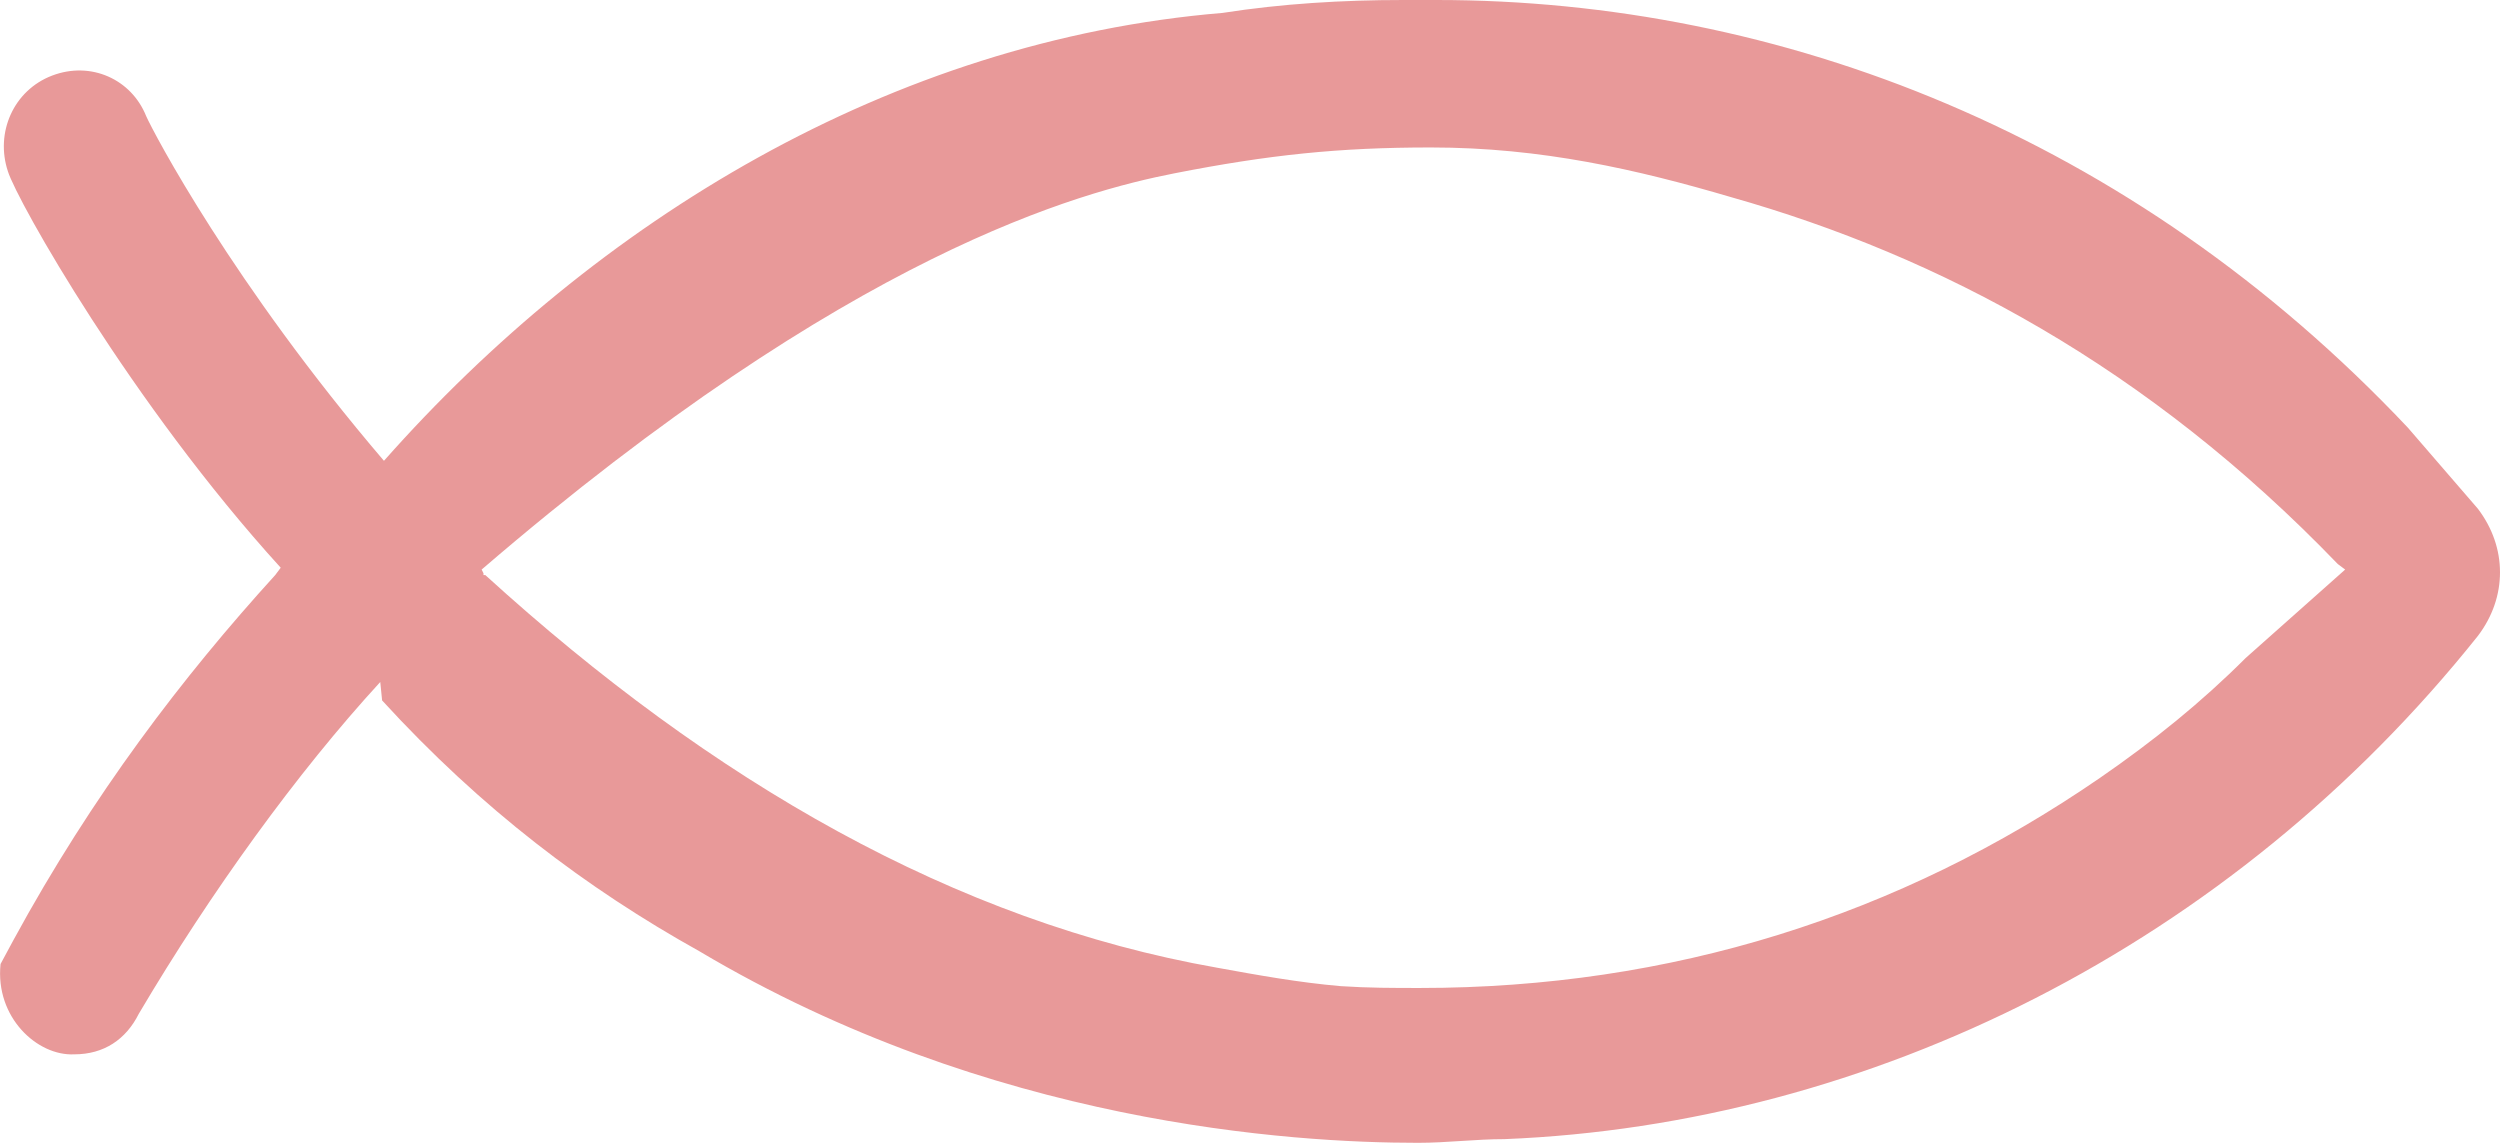
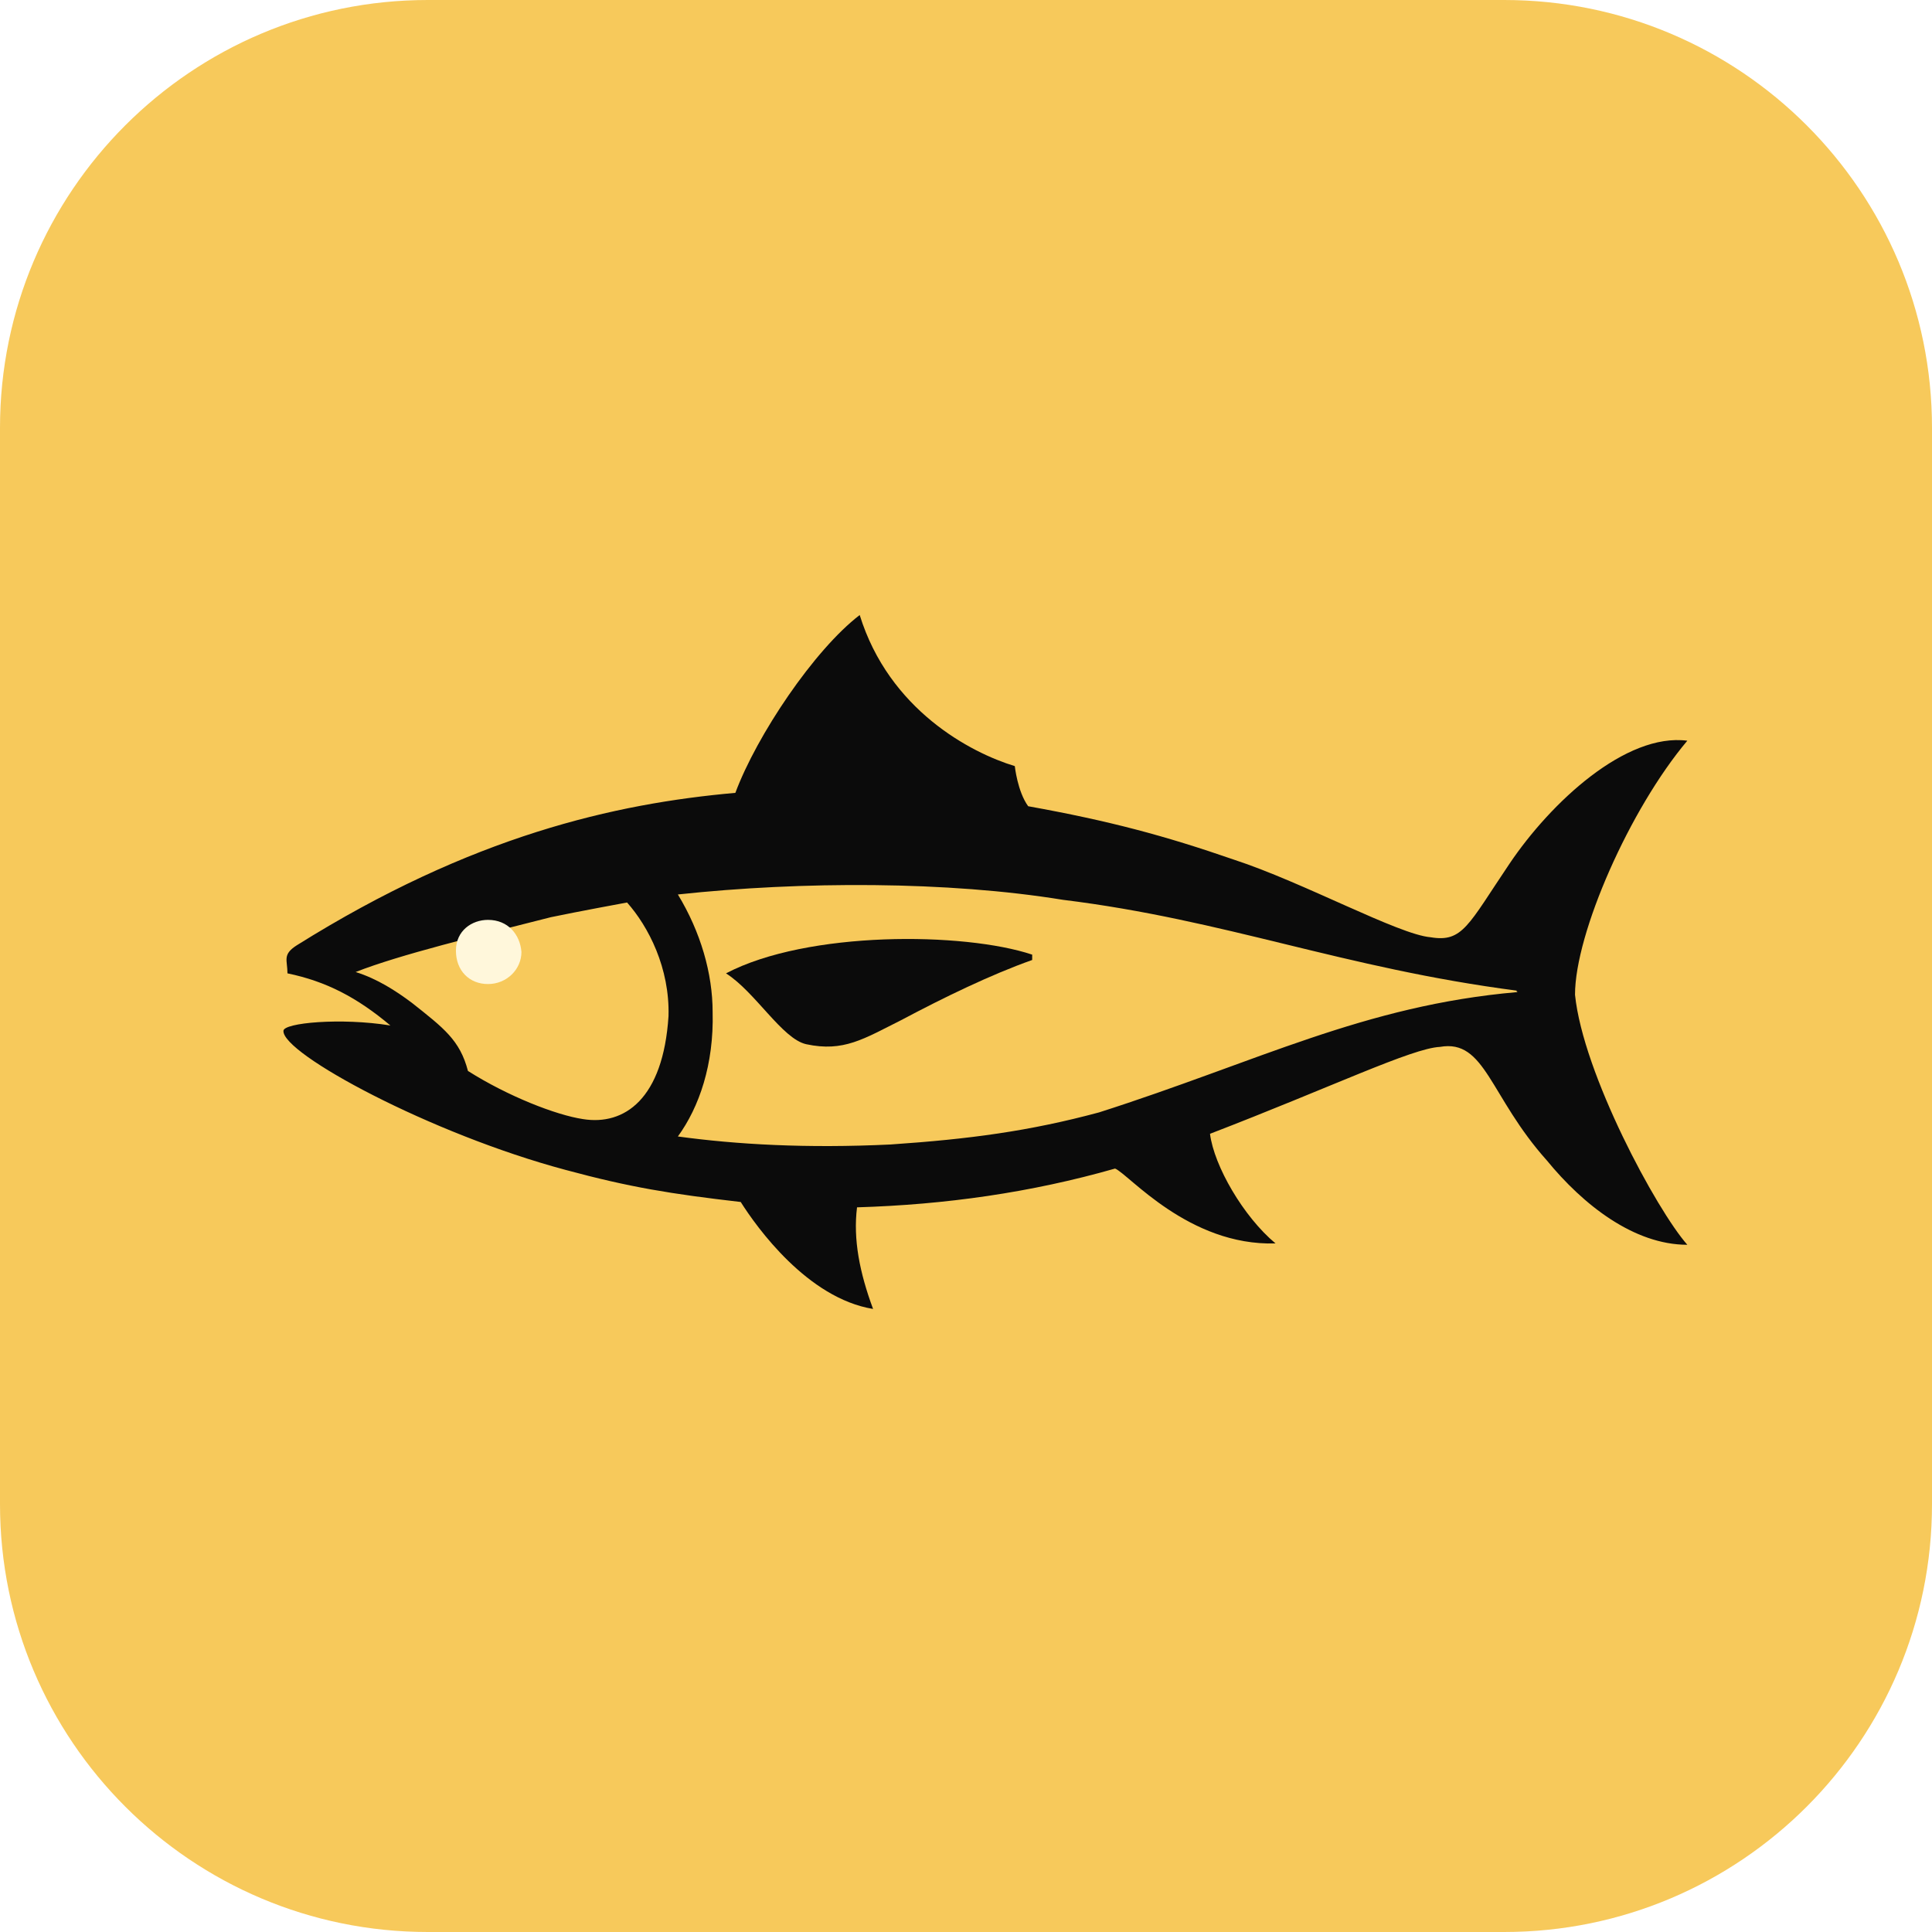
- <svg xmlns="http://www.w3.org/2000/svg" viewBox="0 0 135.63 62" fill="none">
-   <path fill="#e89999" d="M.73,51c4.3-7.9,9.2-14.3,14.2-19.8l.3-.4C7.13,21.9.93,10.9.43,9.3c-.7-2.1.3-4.4,2.4-5.2s4.3.2,5.1,2.2c.4.9,4.7,9.1,12.9,18.7C32.33,12,48.33,2.2,66.33.7c3.2-.5,6.5-.7,9.8-.7h1.8c18.6,0,37.7,7.3,52.7,23.2l3.8,4.4c1.6,2.1,1.6,4.8,0,6.9-13.4,16.8-33,26.5-52.8,27.3-1.6,0-3.1.2-4.7.2-6.8,0-23.2-1-39-10.4-6.1-3.4-11.8-7.7-17.2-13.6l-.1-1c-4.5,4.9-9.2,11.4-13.1,18-.7,1.4-1.9,2.2-3.5,2.2-2,.1-4.3-2-4-4.9l.7-1.3ZM72.73,53.5c1.5.1,2.9.1,4.3.1,13.6,0,26-3.9,36.9-11.4,2.9-2,5.5-4.1,7.9-6.5l5.4-4.8-.4-.3c-10.3-10.7-21.6-16.7-32.9-19.9-5.1-1.5-10.3-2.7-16.3-2.7-5,0-8.8.4-13.9,1.4s-17.6,4.3-37.6,21.5l.1.2v.1h.1c12.3,11.2,25.5,18.8,39.7,21.3,2.2.4,4.4.8,6.7,1Z" />
+ <svg xmlns="http://www.w3.org/2000/svg" viewBox="0 0 144.5 144.5">
+   <rect width="144.5" height="144.5" rx="32" fill="#f7c95b" />
+   <path fill="#0b0b0b" d="M117.8 74.4c0-4.6 4.1-13.9 8.4-19-4.6-.6-10.2 4.6-13.3 9.2s-3.5 5.9-5.9 5.5c-2.4-.2-9.5-4.1-14.7-5.8-5.2-1.8-9.3-2.9-15.4-4-.8-1.1-1-3-1-3-3.3-1-9.4-4.2-11.6-11.3-3.4 2.6-7.7 9-9.3 13.3-9 .8-19.7 3.2-32.8 11.4-1.1.7-.7 1.1-.7 2.1 2.9.6 5.2 1.8 7.7 3.9-3.7-.6-8-.2-8 .4-.1 1.7 11 7.7 21.1 10.4 4.8 1.3 7.9 1.8 13.1 2.4 1.2 1.9 5 7.2 9.9 8-1-2.7-1.5-5.2-1.2-7.6 6.6-.2 13-1.1 19.3-2.9 1 .4 5.5 5.8 12 5.6-2.4-2-4.6-5.8-4.9-8.2 9.1-3.5 15.1-6.4 17.2-6.5 3.4-.6 3.7 3.7 8 8.5 2.7 3.3 6.5 6.3 10.5 6.3-2.3-2.6-7.8-12.8-8.4-18.7ZM43.6 83.7c-2-.3-5.6-1.7-8.6-3.6-.6-2.3-1.8-3.2-4.2-5.1-1.2-.9-2.6-1.8-4.2-2.3 3.3-1.3 9.1-2.7 14.6-4.1 1.9-.4 5.7-1.1 5.7-1.1 1.6 1.8 3.2 4.9 3.1 8.5-.4 6.2-3.3 8.2-6.4 7.7Zm38.6-.5c-5.2 1.4-9.7 2-15.6 2.4-6.3.3-11.5 0-15.9-.6 1.6-2.2 2.7-5.4 2.6-9.3 0-2.9-.9-6-2.6-8.8 9.3-1 20.2-1 28.8.4 12.2 1.5 20.9 5.1 34 6.8h-.1l.1.1c-11.5 1-19.4 5.2-31.3 9Z" />
+   <path fill="#0b0b0b" d="M54.3 72.8c2.2 1.4 4.2 4.9 6 5.3 2.8.6 4.3-.4 7.1-1.8 3.2-1.7 6.7-3.4 9.8-4.5v-.4c-5.1-1.7-16.8-1.8-22.9 1.4Z" />
+   <path fill="#fff7db" d="M36.5 68.8c-1.2 0-2.4.8-2.4 2.3s1 2.5 2.4 2.5 2.5-1.1 2.5-2.4c-.1-1.3-1-2.4-2.5-2.4Z" />
</svg>
